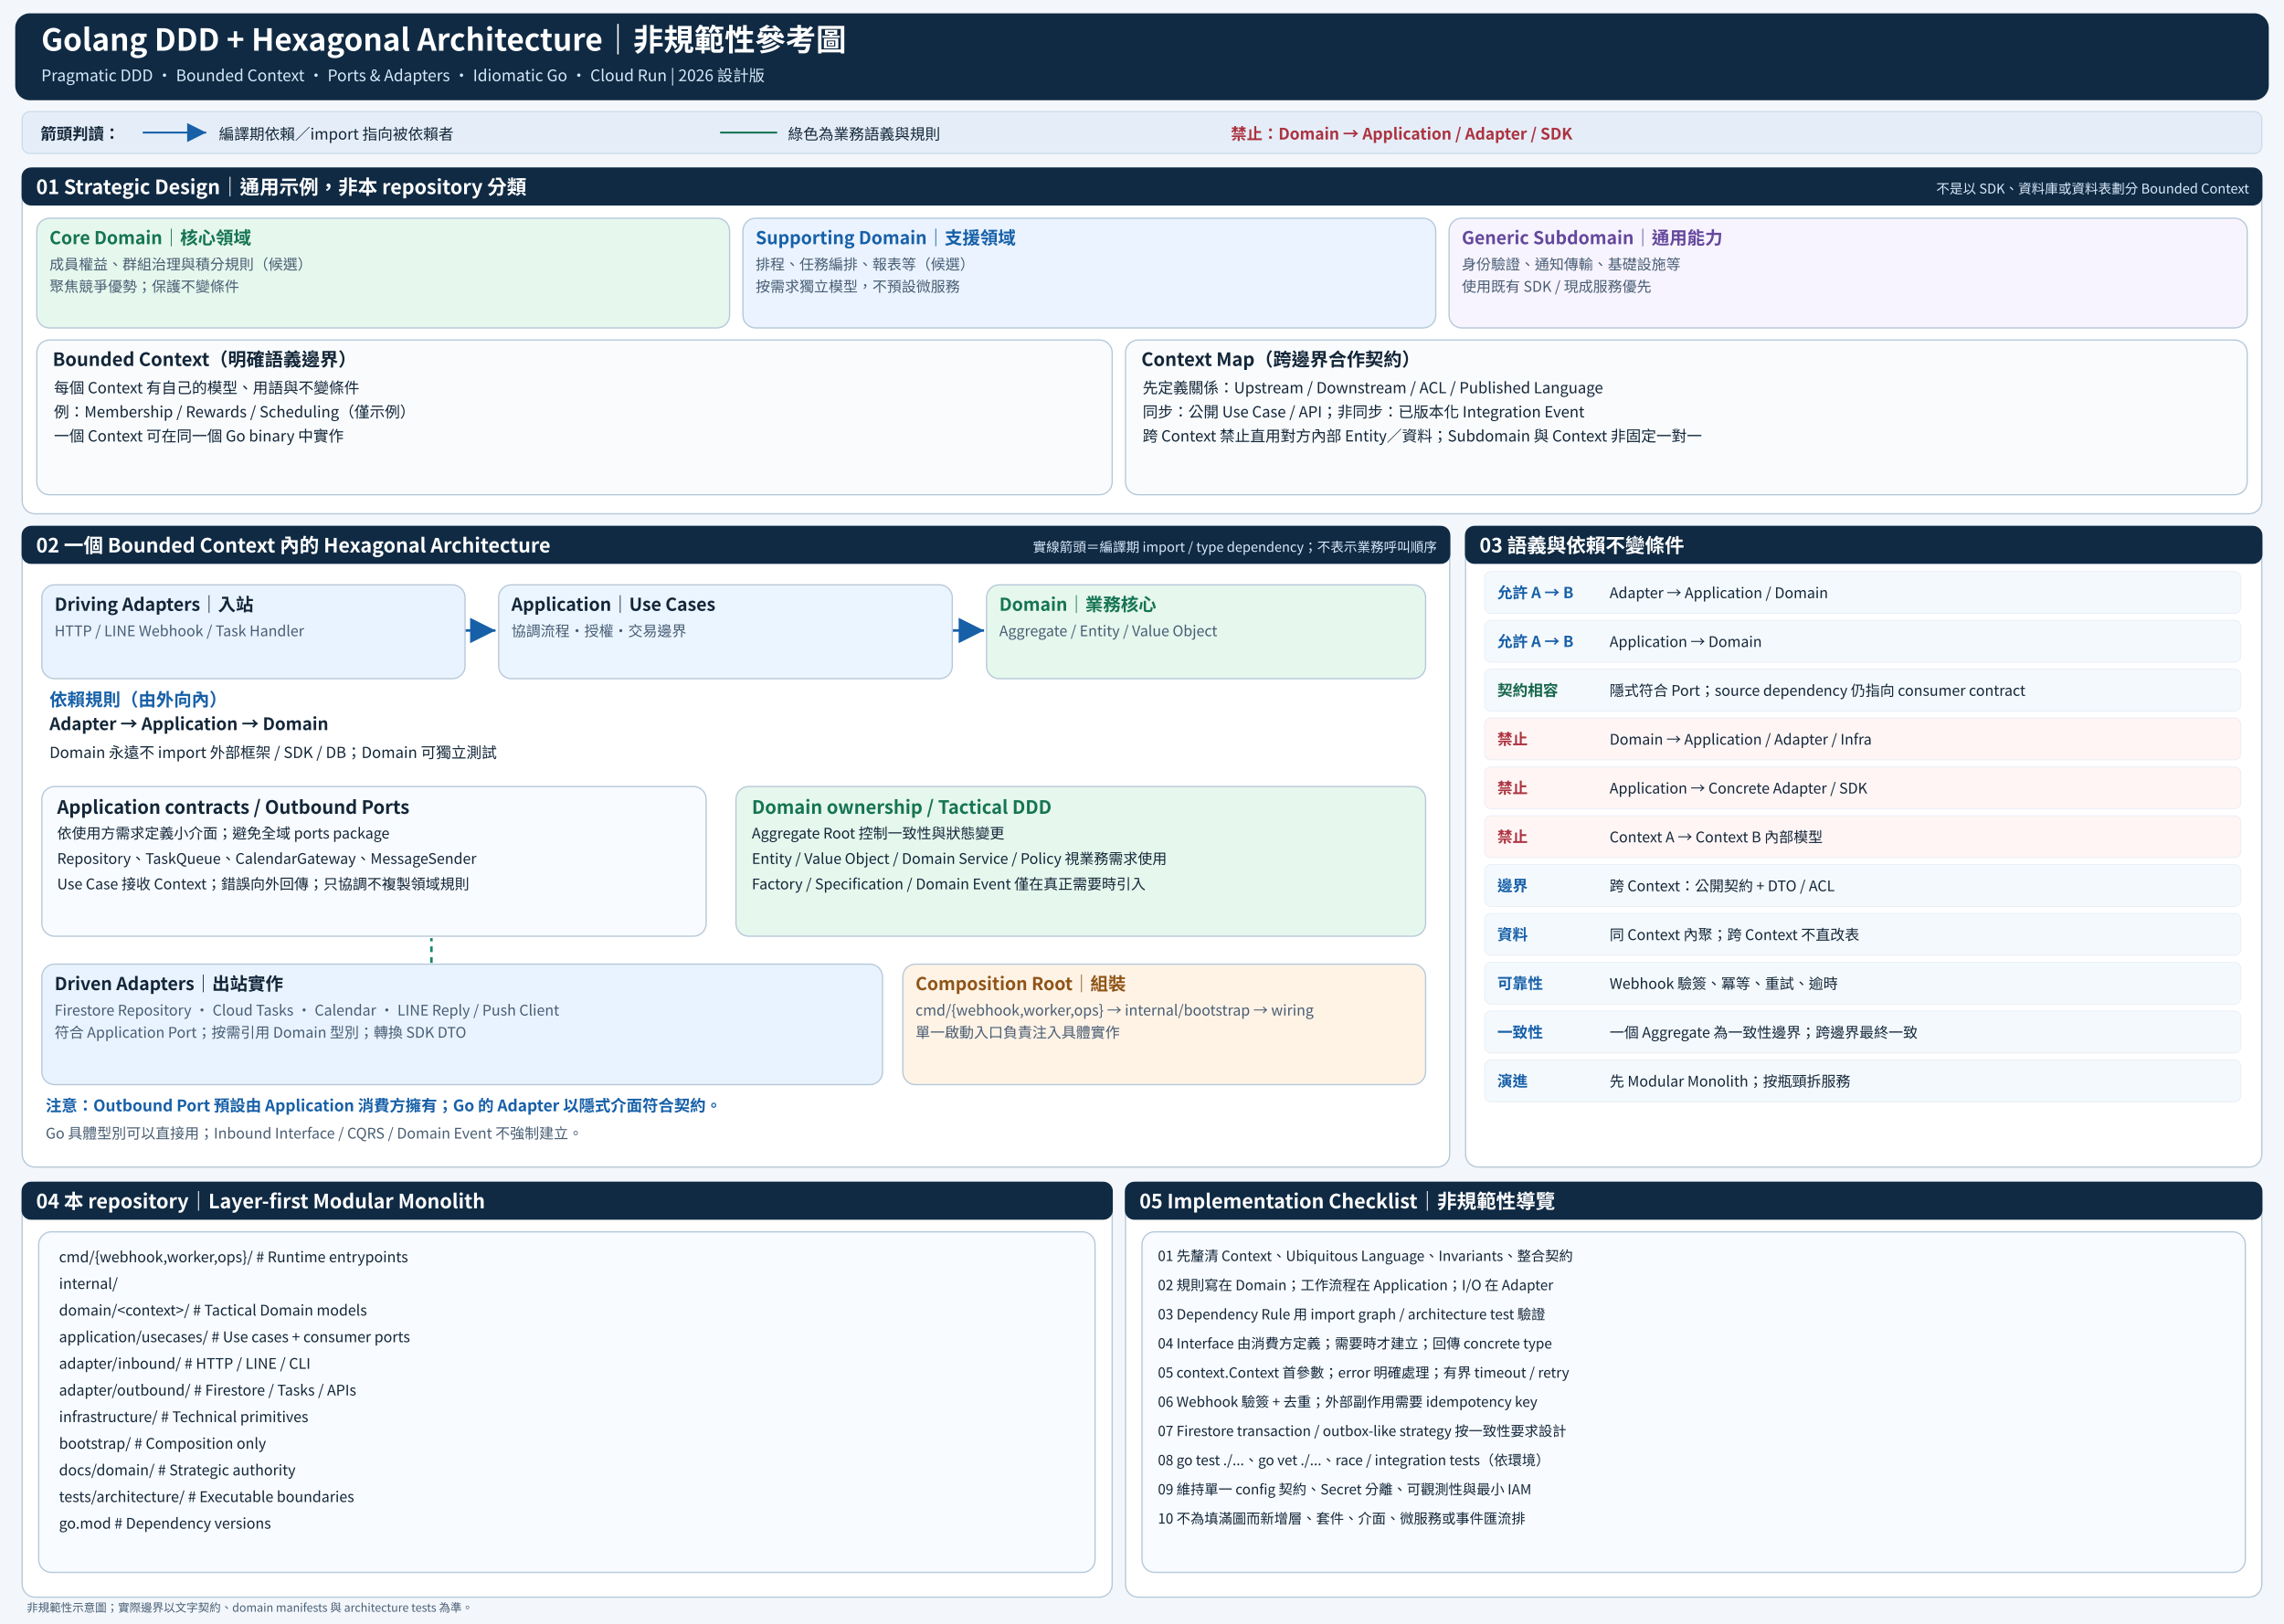
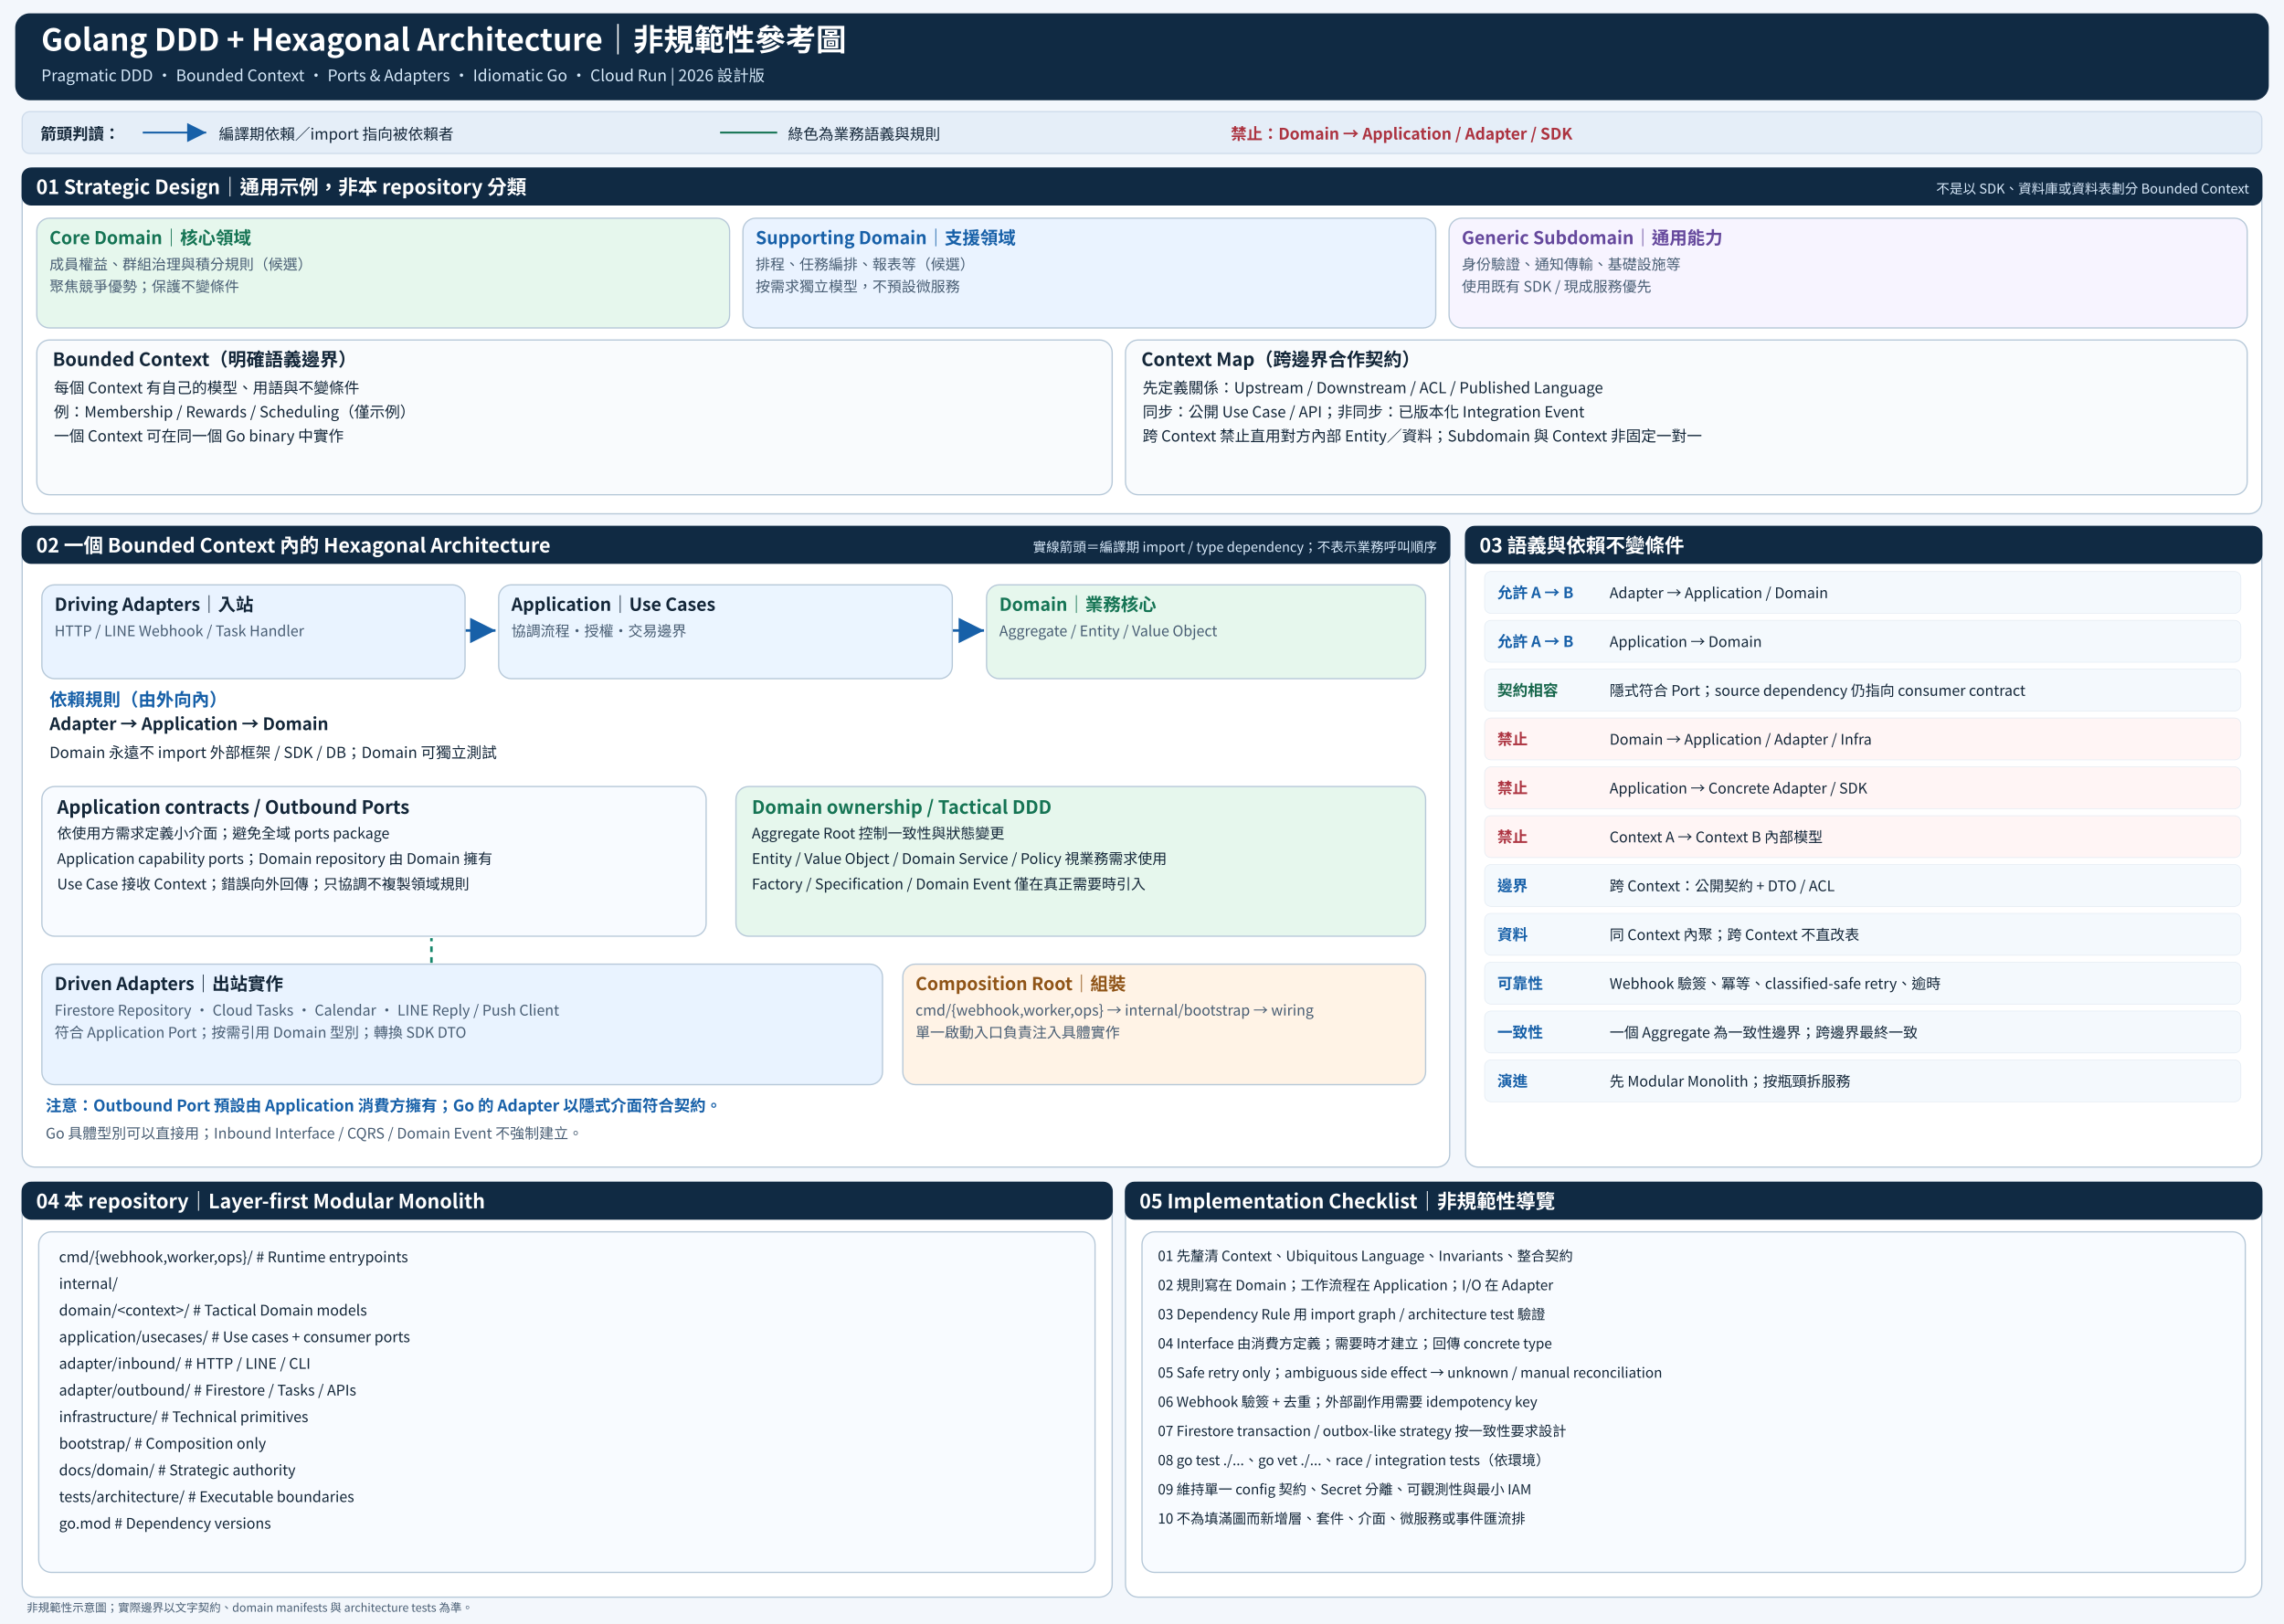
- <svg xmlns="http://www.w3.org/2000/svg" xml:lang="zh-Hant" aria-label="Go DDD 與 Hexagonal Architecture 非規範性參考圖" role="img" baseProfile="full" height="2560" version="1.1" viewBox="0 0 3600 2560" width="3600">
+ <svg xmlns="http://www.w3.org/2000/svg" xml:lang="zh-Hant" aria-labelledby="architecture-codex-title architecture-codex-desc" role="img" baseProfile="full" height="2560" version="1.1" viewBox="0 0 3600 2560" width="3600">
  <defs>
    <marker id="arr" markerHeight="10" markerWidth="12" orient="auto" refX="10" refY="5">
      <path d="M0 0 L10 5 L0 10 Z" fill="#1760A8" />
    </marker>
  </defs>
  <rect fill="#F3F7FC" height="2560" width="3600" x="0" y="0" />
  <rect fill="#102A43" height="135" rx="22" ry="22" stroke="#102A43" stroke-width="2" width="3550" x="25" y="22" />
  <text fill="white" font-family="Noto Sans CJK TC, Noto Sans, sans-serif" font-size="48" font-weight="700" text-anchor="start" x="65" y="80">Golang DDD + Hexagonal Architecture｜非規範性參考圖</text>
  <text fill="#D6E9FA" font-family="Noto Sans CJK TC, Noto Sans, sans-serif" font-size="25" font-weight="400" text-anchor="start" x="65" y="128">Pragmatic DDD · Bounded Context · Ports &amp; Adapters · Idiomatic Go · Cloud Run  |  2026 設計版</text>
  <rect fill="#E5EEF8" height="66" rx="12" ry="12" stroke="#CFDCEB" stroke-width="2" width="3530" x="35" y="176" />
  <text fill="#132638" font-family="Noto Sans CJK TC, Noto Sans, sans-serif" font-size="25" font-weight="700" text-anchor="start" x="64" y="220">箭頭判讀：</text>
  <line fill="none" marker-end="url(#arr)" stroke="#1760A8" stroke-width="3" x1="225" x2="325" y1="209" y2="209" />
  <text fill="#132638" font-family="Noto Sans CJK TC, Noto Sans, sans-serif" font-size="24" font-weight="400" text-anchor="start" x="345" y="220">編譯期依賴／import 指向被依賴者</text>
  <line fill="none" stroke="#157454" stroke-width="3" x1="1135" x2="1225" y1="209" y2="209" />
  <text fill="#132638" font-family="Noto Sans CJK TC, Noto Sans, sans-serif" font-size="24" font-weight="400" text-anchor="start" x="1242" y="220">綠色為業務語義與規則</text>
  <text fill="#AC3340" font-family="Noto Sans CJK TC, Noto Sans, sans-serif" font-size="25" font-weight="700" text-anchor="start" x="1940" y="220">禁止：Domain → Application / Adapter / SDK</text>
  <rect fill="white" height="545" rx="20" ry="20" stroke="#B6C8D8" stroke-width="2" width="3530" x="35" y="265" />
  <rect fill="#102A43" height="58" rx="14" ry="14" stroke="#102A43" stroke-width="2" width="3530" x="35" y="265" />
  <text fill="white" font-family="Noto Sans CJK TC, Noto Sans, sans-serif" font-size="31" font-weight="700" text-anchor="start" x="57" y="306">01  Strategic Design｜通用示例，非本 repository 分類</text>
  <text fill="#D9EAFB" font-family="Noto Sans CJK TC, Noto Sans, sans-serif" font-size="21" font-weight="400" text-anchor="end" x="3545" y="305">不是以 SDK、資料庫或資料表劃分 Bounded Context</text>
  <rect fill="#E6F7ED" height="173" rx="20" ry="20" stroke="#B6C8D8" stroke-width="2" width="1092" x="58" y="344" />
  <text fill="#157454" font-family="Noto Sans CJK TC, Noto Sans, sans-serif" font-size="28" font-weight="700" text-anchor="start" x="78" y="385">Core Domain｜核心領域</text>
  <text fill="#485D73" font-family="Noto Sans CJK TC, Noto Sans, sans-serif" font-size="23" font-weight="400" text-anchor="start" x="78" y="425">成員權益、群組治理與積分規則（候選）</text>
  <text fill="#485D73" font-family="Noto Sans CJK TC, Noto Sans, sans-serif" font-size="23" font-weight="400" text-anchor="start" x="78" y="460">聚焦競爭優勢；保護不變條件</text>
  <rect fill="#EAF3FF" height="173" rx="20" ry="20" stroke="#B6C8D8" stroke-width="2" width="1092" x="1171" y="344" />
  <text fill="#1760A8" font-family="Noto Sans CJK TC, Noto Sans, sans-serif" font-size="28" font-weight="700" text-anchor="start" x="1191" y="385">Supporting Domain｜支援領域</text>
  <text fill="#485D73" font-family="Noto Sans CJK TC, Noto Sans, sans-serif" font-size="23" font-weight="400" text-anchor="start" x="1191" y="425">排程、任務編排、報表等（候選）</text>
  <text fill="#485D73" font-family="Noto Sans CJK TC, Noto Sans, sans-serif" font-size="23" font-weight="400" text-anchor="start" x="1191" y="460">按需求獨立模型，不預設微服務</text>
  <rect fill="#F7F4FF" height="173" rx="20" ry="20" stroke="#B6C8D8" stroke-width="2" width="1258" x="2284" y="344" />
  <text fill="#65489C" font-family="Noto Sans CJK TC, Noto Sans, sans-serif" font-size="28" font-weight="700" text-anchor="start" x="2304" y="385">Generic Subdomain｜通用能力</text>
  <text fill="#485D73" font-family="Noto Sans CJK TC, Noto Sans, sans-serif" font-size="23" font-weight="400" text-anchor="start" x="2304" y="425">身份驗證、通知傳輸、基礎設施等</text>
  <text fill="#485D73" font-family="Noto Sans CJK TC, Noto Sans, sans-serif" font-size="23" font-weight="400" text-anchor="start" x="2304" y="460">使用既有 SDK / 現成服務優先</text>
  <rect fill="#F9FBFD" height="244" rx="20" ry="20" stroke="#B6C8D8" stroke-width="2" width="1695" x="58" y="536" />
  <text fill="#132638" font-family="Noto Sans CJK TC, Noto Sans, sans-serif" font-size="29" font-weight="700" text-anchor="start" x="83" y="577">Bounded Context（明確語義邊界）</text>
  <text fill="#132638" font-family="Noto Sans CJK TC, Noto Sans, sans-serif" font-size="24" font-weight="400" text-anchor="start" x="85" y="620">每個 Context 有自己的模型、用語與不變條件</text>
  <text fill="#132638" font-family="Noto Sans CJK TC, Noto Sans, sans-serif" font-size="24" font-weight="400" text-anchor="start" x="85" y="658">例：Membership / Rewards / Scheduling（僅示例）</text>
  <text fill="#132638" font-family="Noto Sans CJK TC, Noto Sans, sans-serif" font-size="24" font-weight="400" text-anchor="start" x="85" y="696">一個 Context 可在同一個 Go binary 中實作</text>
  <rect fill="#F9FBFD" height="244" rx="20" ry="20" stroke="#B6C8D8" stroke-width="2" width="1768" x="1774" y="536" />
  <text fill="#132638" font-family="Noto Sans CJK TC, Noto Sans, sans-serif" font-size="29" font-weight="700" text-anchor="start" x="1799" y="577">Context Map（跨邊界合作契約）</text>
  <text fill="#132638" font-family="Noto Sans CJK TC, Noto Sans, sans-serif" font-size="24" font-weight="400" text-anchor="start" x="1801" y="620">先定義關係：Upstream / Downstream / ACL / Published Language</text>
  <text fill="#132638" font-family="Noto Sans CJK TC, Noto Sans, sans-serif" font-size="24" font-weight="400" text-anchor="start" x="1801" y="658">同步：公開 Use Case / API；非同步：已版本化 Integration Event</text>
  <text fill="#132638" font-family="Noto Sans CJK TC, Noto Sans, sans-serif" font-size="24" font-weight="400" text-anchor="start" x="1801" y="696">跨 Context 禁止直用對方內部 Entity／資料；Subdomain 與 Context 非固定一對一</text>
  <rect fill="white" height="1010" rx="20" ry="20" stroke="#B6C8D8" stroke-width="2" width="2250" x="35" y="830" />
  <rect fill="#102A43" height="58" rx="14" ry="14" stroke="#102A43" stroke-width="2" width="2250" x="35" y="830" />
  <text fill="white" font-family="Noto Sans CJK TC, Noto Sans, sans-serif" font-size="31" font-weight="700" text-anchor="start" x="57" y="871">02  一個 Bounded Context 內的 Hexagonal Architecture</text>
  <text fill="#D9EAFB" font-family="Noto Sans CJK TC, Noto Sans, sans-serif" font-size="21" font-weight="400" text-anchor="end" x="2265" y="870">實線箭頭＝編譯期 import / type dependency；不表示業務呼叫順序</text>
  <rect fill="#E9F3FF" height="148" rx="20" ry="20" stroke="#B6C8D8" stroke-width="2" width="667" x="66" y="922" />
  <text fill="#132638" font-family="Noto Sans CJK TC, Noto Sans, sans-serif" font-size="28" font-weight="700" text-anchor="start" x="86" y="963">Driving Adapters｜入站</text>
  <text fill="#485D73" font-family="Noto Sans CJK TC, Noto Sans, sans-serif" font-size="23" font-weight="400" text-anchor="start" x="86" y="1003">HTTP / LINE Webhook / Task Handler</text>
  <rect fill="#EBF5FF" height="148" rx="20" ry="20" stroke="#B6C8D8" stroke-width="2" width="715" x="786" y="922" />
  <text fill="#132638" font-family="Noto Sans CJK TC, Noto Sans, sans-serif" font-size="28" font-weight="700" text-anchor="start" x="806" y="963">Application｜Use Cases</text>
  <text fill="#485D73" font-family="Noto Sans CJK TC, Noto Sans, sans-serif" font-size="23" font-weight="400" text-anchor="start" x="806" y="1003">協調流程・授權・交易邊界</text>
  <rect fill="#E6F7ED" height="148" rx="20" ry="20" stroke="#B6C8D8" stroke-width="2" width="692" x="1555" y="922" />
  <text fill="#157454" font-family="Noto Sans CJK TC, Noto Sans, sans-serif" font-size="28" font-weight="700" text-anchor="start" x="1575" y="963">Domain｜業務核心</text>
  <text fill="#485D73" font-family="Noto Sans CJK TC, Noto Sans, sans-serif" font-size="23" font-weight="400" text-anchor="start" x="1575" y="1003">Aggregate / Entity / Value Object</text>
  <path d="M 734,994 L 781,994" fill="none" marker-end="url(#arr)" stroke="#1760A8" stroke-dasharray="none" stroke-width="4" />
  <path d="M 1502,994 L 1551,994" fill="none" marker-end="url(#arr)" stroke="#1760A8" stroke-dasharray="none" stroke-width="4" />
  <text fill="#1760A8" font-family="Noto Sans CJK TC, Noto Sans, sans-serif" font-size="28" font-weight="700" text-anchor="start" x="78" y="1113">依賴規則（由外向內）</text>
  <text fill="#132638" font-family="Noto Sans CJK TC, Noto Sans, sans-serif" font-size="27" font-weight="700" text-anchor="start" x="78" y="1151">Adapter → Application → Domain</text>
  <text fill="#132638" font-family="Noto Sans CJK TC, Noto Sans, sans-serif" font-size="24" font-weight="400" text-anchor="start" x="78" y="1195">Domain 永遠不 import 外部框架 / SDK / DB；Domain 可獨立測試</text>
  <rect fill="#F8FBFF" height="236" rx="20" ry="20" stroke="#B6C8D8" stroke-width="2" width="1047" x="66" y="1240" />
  <text fill="#132638" font-family="Noto Sans CJK TC, Noto Sans, sans-serif" font-size="29" font-weight="700" text-anchor="start" x="90" y="1283">Application contracts / Outbound Ports</text>
  <text fill="#132638" font-family="Noto Sans CJK TC, Noto Sans, sans-serif" font-size="23" font-weight="400" text-anchor="start" x="90" y="1322">依使用方需求定義小介面；避免全域 ports package</text>
-   <text fill="#132638" font-family="Noto Sans CJK TC, Noto Sans, sans-serif" font-size="23" font-weight="400" text-anchor="start" x="90" y="1362">Repository、TaskQueue、CalendarGateway、MessageSender</text>
+   <text fill="#132638" font-family="Noto Sans CJK TC, Noto Sans, sans-serif" font-size="23" font-weight="400" text-anchor="start" x="90" y="1362">Application capability ports；Domain repository 由 Domain 擁有</text>
  <text fill="#132638" font-family="Noto Sans CJK TC, Noto Sans, sans-serif" font-size="23" font-weight="400" text-anchor="start" x="90" y="1402">Use Case 接收 Context；錯誤向外回傳；只協調不複製領域規則</text>
  <rect fill="#E6F7ED" height="236" rx="20" ry="20" stroke="#B6C8D8" stroke-width="2" width="1087" x="1160" y="1240" />
  <text fill="#157454" font-family="Noto Sans CJK TC, Noto Sans, sans-serif" font-size="29" font-weight="700" text-anchor="start" x="1185" y="1283">Domain ownership / Tactical DDD</text>
  <text fill="#132638" font-family="Noto Sans CJK TC, Noto Sans, sans-serif" font-size="23" font-weight="400" text-anchor="start" x="1185" y="1322">Aggregate Root 控制一致性與狀態變更</text>
  <text fill="#132638" font-family="Noto Sans CJK TC, Noto Sans, sans-serif" font-size="23" font-weight="400" text-anchor="start" x="1185" y="1362">Entity / Value Object / Domain Service / Policy 視業務需求使用</text>
  <text fill="#132638" font-family="Noto Sans CJK TC, Noto Sans, sans-serif" font-size="23" font-weight="400" text-anchor="start" x="1185" y="1402">Factory / Specification / Domain Event 僅在真正需要時引入</text>
  <rect fill="#E9F3FF" height="190" rx="20" ry="20" stroke="#B6C8D8" stroke-width="2" width="1325" x="66" y="1520" />
  <text fill="#132638" font-family="Noto Sans CJK TC, Noto Sans, sans-serif" font-size="28" font-weight="700" text-anchor="start" x="86" y="1561">Driven Adapters｜出站實作</text>
  <text fill="#485D73" font-family="Noto Sans CJK TC, Noto Sans, sans-serif" font-size="23" font-weight="400" text-anchor="start" x="86" y="1601">Firestore Repository · Cloud Tasks · Calendar · LINE Reply / Push Client</text>
  <text fill="#485D73" font-family="Noto Sans CJK TC, Noto Sans, sans-serif" font-size="23" font-weight="400" text-anchor="start" x="86" y="1636">符合 Application Port；按需引用 Domain 型別；轉換 SDK DTO</text>
  <rect fill="#FFF3E6" height="190" rx="20" ry="20" stroke="#B6C8D8" stroke-width="2" width="824" x="1423" y="1520" />
  <text fill="#8F5417" font-family="Noto Sans CJK TC, Noto Sans, sans-serif" font-size="28" font-weight="700" text-anchor="start" x="1443" y="1561">Composition Root｜組裝</text>
  <text fill="#485D73" font-family="Noto Sans CJK TC, Noto Sans, sans-serif" font-size="23" font-weight="400" text-anchor="start" x="1443" y="1601">cmd/{webhook,worker,ops} → internal/bootstrap → wiring</text>
  <text fill="#485D73" font-family="Noto Sans CJK TC, Noto Sans, sans-serif" font-size="23" font-weight="400" text-anchor="start" x="1443" y="1636">單一啟動入口負責注入具體實作</text>
  <path d="M 680,1518 L 680,1479" fill="none" stroke="#16866b" stroke-dasharray="9 8" stroke-width="4" />
  <text fill="#1760A8" font-family="Noto Sans CJK TC, Noto Sans, sans-serif" font-size="25" font-weight="700" text-anchor="start" x="72" y="1752">注意：Outbound Port 預設由 Application 消費方擁有；Go 的 Adapter 以隱式介面符合契約。</text>
  <text fill="#485D73" font-family="Noto Sans CJK TC, Noto Sans, sans-serif" font-size="23" font-weight="400" text-anchor="start" x="72" y="1795">Go 具體型別可以直接用；Inbound Interface / CQRS / Domain Event 不強制建立。</text>
  <rect fill="white" height="1010" rx="20" ry="20" stroke="#B6C8D8" stroke-width="2" width="1255" x="2310" y="830" />
  <rect fill="#102A43" height="58" rx="14" ry="14" stroke="#102A43" stroke-width="2" width="1255" x="2310" y="830" />
  <text fill="white" font-family="Noto Sans CJK TC, Noto Sans, sans-serif" font-size="31" font-weight="700" text-anchor="start" x="2332" y="871">03  語義與依賴不變條件</text>
  <rect fill="#F4F9FD" height="66" rx="10" ry="10" stroke="#E2EAF2" stroke-width="1" width="1192" x="2340" y="901" />
  <text fill="#1760A8" font-family="Noto Sans CJK TC, Noto Sans, sans-serif" font-size="24" font-weight="700" text-anchor="start" x="2360" y="943">允許 A → B</text>
  <text fill="#132638" font-family="Noto Sans CJK TC, Noto Sans, sans-serif" font-size="23" font-weight="400" text-anchor="start" x="2537" y="943">Adapter → Application / Domain</text>
  <rect fill="#F4F9FD" height="66" rx="10" ry="10" stroke="#E2EAF2" stroke-width="1" width="1192" x="2340" y="978" />
  <text fill="#1760A8" font-family="Noto Sans CJK TC, Noto Sans, sans-serif" font-size="24" font-weight="700" text-anchor="start" x="2360" y="1020">允許 A → B</text>
  <text fill="#132638" font-family="Noto Sans CJK TC, Noto Sans, sans-serif" font-size="23" font-weight="400" text-anchor="start" x="2537" y="1020">Application → Domain</text>
  <rect fill="#F4F9FD" height="66" rx="10" ry="10" stroke="#E2EAF2" stroke-width="1" width="1192" x="2340" y="1055" />
  <text fill="#16664b" font-family="Noto Sans CJK TC, Noto Sans, sans-serif" font-size="24" font-weight="700" text-anchor="start" x="2360" y="1097">契約相容</text>
  <text fill="#132638" font-family="Noto Sans CJK TC, Noto Sans, sans-serif" font-size="23" font-weight="400" text-anchor="start" x="2537" y="1097">隱式符合 Port；source dependency 仍指向 consumer contract</text>
  <rect fill="#FFF5F5" height="66" rx="10" ry="10" stroke="#E2EAF2" stroke-width="1" width="1192" x="2340" y="1132" />
  <text fill="#AC3340" font-family="Noto Sans CJK TC, Noto Sans, sans-serif" font-size="24" font-weight="700" text-anchor="start" x="2360" y="1174">禁止</text>
  <text fill="#132638" font-family="Noto Sans CJK TC, Noto Sans, sans-serif" font-size="23" font-weight="400" text-anchor="start" x="2537" y="1174">Domain → Application / Adapter / Infra</text>
  <rect fill="#FFF5F5" height="66" rx="10" ry="10" stroke="#E2EAF2" stroke-width="1" width="1192" x="2340" y="1209" />
  <text fill="#AC3340" font-family="Noto Sans CJK TC, Noto Sans, sans-serif" font-size="24" font-weight="700" text-anchor="start" x="2360" y="1251">禁止</text>
  <text fill="#132638" font-family="Noto Sans CJK TC, Noto Sans, sans-serif" font-size="23" font-weight="400" text-anchor="start" x="2537" y="1251">Application → Concrete Adapter / SDK</text>
  <rect fill="#FFF5F5" height="66" rx="10" ry="10" stroke="#E2EAF2" stroke-width="1" width="1192" x="2340" y="1286" />
  <text fill="#AC3340" font-family="Noto Sans CJK TC, Noto Sans, sans-serif" font-size="24" font-weight="700" text-anchor="start" x="2360" y="1328">禁止</text>
  <text fill="#132638" font-family="Noto Sans CJK TC, Noto Sans, sans-serif" font-size="23" font-weight="400" text-anchor="start" x="2537" y="1328">Context A → Context B 內部模型</text>
  <rect fill="#F4F9FD" height="66" rx="10" ry="10" stroke="#E2EAF2" stroke-width="1" width="1192" x="2340" y="1363" />
  <text fill="#1760A8" font-family="Noto Sans CJK TC, Noto Sans, sans-serif" font-size="24" font-weight="700" text-anchor="start" x="2360" y="1405">邊界</text>
  <text fill="#132638" font-family="Noto Sans CJK TC, Noto Sans, sans-serif" font-size="23" font-weight="400" text-anchor="start" x="2537" y="1405">跨 Context：公開契約 + DTO / ACL</text>
  <rect fill="#F4F9FD" height="66" rx="10" ry="10" stroke="#E2EAF2" stroke-width="1" width="1192" x="2340" y="1440" />
  <text fill="#1760A8" font-family="Noto Sans CJK TC, Noto Sans, sans-serif" font-size="24" font-weight="700" text-anchor="start" x="2360" y="1482">資料</text>
  <text fill="#132638" font-family="Noto Sans CJK TC, Noto Sans, sans-serif" font-size="23" font-weight="400" text-anchor="start" x="2537" y="1482">同 Context 內聚；跨 Context 不直改表</text>
  <rect fill="#F4F9FD" height="66" rx="10" ry="10" stroke="#E2EAF2" stroke-width="1" width="1192" x="2340" y="1517" />
  <text fill="#1760A8" font-family="Noto Sans CJK TC, Noto Sans, sans-serif" font-size="24" font-weight="700" text-anchor="start" x="2360" y="1559">可靠性</text>
-   <text fill="#132638" font-family="Noto Sans CJK TC, Noto Sans, sans-serif" font-size="23" font-weight="400" text-anchor="start" x="2537" y="1559">Webhook 驗簽、冪等、重試、逾時</text>
+   <text fill="#132638" font-family="Noto Sans CJK TC, Noto Sans, sans-serif" font-size="23" font-weight="400" text-anchor="start" x="2537" y="1559">Webhook 驗簽、冪等、classified-safe retry、逾時</text>
  <rect fill="#F4F9FD" height="66" rx="10" ry="10" stroke="#E2EAF2" stroke-width="1" width="1192" x="2340" y="1594" />
  <text fill="#1760A8" font-family="Noto Sans CJK TC, Noto Sans, sans-serif" font-size="24" font-weight="700" text-anchor="start" x="2360" y="1636">一致性</text>
  <text fill="#132638" font-family="Noto Sans CJK TC, Noto Sans, sans-serif" font-size="23" font-weight="400" text-anchor="start" x="2537" y="1636">一個 Aggregate 為一致性邊界；跨邊界最終一致</text>
  <rect fill="#F4F9FD" height="66" rx="10" ry="10" stroke="#E2EAF2" stroke-width="1" width="1192" x="2340" y="1671" />
  <text fill="#1760A8" font-family="Noto Sans CJK TC, Noto Sans, sans-serif" font-size="24" font-weight="700" text-anchor="start" x="2360" y="1713">演進</text>
  <text fill="#132638" font-family="Noto Sans CJK TC, Noto Sans, sans-serif" font-size="23" font-weight="400" text-anchor="start" x="2537" y="1713">先 Modular Monolith；按瓶頸拆服務</text>
  <rect fill="white" height="654" rx="20" ry="20" stroke="#B6C8D8" stroke-width="2" width="1718" x="35" y="1864" />
  <rect fill="#102A43" height="58" rx="14" ry="14" stroke="#102A43" stroke-width="2" width="1718" x="35" y="1864" />
  <text fill="white" font-family="Noto Sans CJK TC, Noto Sans, sans-serif" font-size="31" font-weight="700" text-anchor="start" x="57" y="1905">04  本 repository｜Layer-first Modular Monolith</text>
  <rect fill="#F8FBFF" height="537" rx="20" ry="20" stroke="#B6C8D8" stroke-width="2" width="1665" x="61" y="1942" />
  <text fill="#132638" font-family="Noto Sans CJK TC, Noto Sans, sans-serif" font-size="23" font-weight="400" text-anchor="start" x="93" y="1990">cmd/{webhook,worker,ops}/           # Runtime entrypoints</text>
  <text fill="#132638" font-family="Noto Sans CJK TC, Noto Sans, sans-serif" font-size="23" font-weight="400" text-anchor="start" x="93" y="2032">internal/</text>
  <text fill="#132638" font-family="Noto Sans CJK TC, Noto Sans, sans-serif" font-size="23" font-weight="400" text-anchor="start" x="93" y="2074">  domain/&lt;context&gt;/              # Tactical Domain models</text>
  <text fill="#132638" font-family="Noto Sans CJK TC, Noto Sans, sans-serif" font-size="23" font-weight="400" text-anchor="start" x="93" y="2116">  application/usecases/            # Use cases + consumer ports</text>
  <text fill="#132638" font-family="Noto Sans CJK TC, Noto Sans, sans-serif" font-size="23" font-weight="400" text-anchor="start" x="93" y="2158">  adapter/inbound/                 # HTTP / LINE / CLI</text>
  <text fill="#132638" font-family="Noto Sans CJK TC, Noto Sans, sans-serif" font-size="23" font-weight="400" text-anchor="start" x="93" y="2200">  adapter/outbound/                # Firestore / Tasks / APIs</text>
  <text fill="#132638" font-family="Noto Sans CJK TC, Noto Sans, sans-serif" font-size="23" font-weight="400" text-anchor="start" x="93" y="2242">  infrastructure/                  # Technical primitives</text>
  <text fill="#132638" font-family="Noto Sans CJK TC, Noto Sans, sans-serif" font-size="23" font-weight="400" text-anchor="start" x="93" y="2284">  bootstrap/                       # Composition only</text>
  <text fill="#132638" font-family="Noto Sans CJK TC, Noto Sans, sans-serif" font-size="23" font-weight="400" text-anchor="start" x="93" y="2326">docs/domain/                       # Strategic authority</text>
  <text fill="#132638" font-family="Noto Sans CJK TC, Noto Sans, sans-serif" font-size="23" font-weight="400" text-anchor="start" x="93" y="2368">tests/architecture/                # Executable boundaries</text>
  <text fill="#132638" font-family="Noto Sans CJK TC, Noto Sans, sans-serif" font-size="23" font-weight="400" text-anchor="start" x="93" y="2410">go.mod                              # Dependency versions</text>
  <rect fill="white" height="654" rx="20" ry="20" stroke="#B6C8D8" stroke-width="2" width="1791" x="1774" y="1864" />
  <rect fill="#102A43" height="58" rx="14" ry="14" stroke="#102A43" stroke-width="2" width="1791" x="1774" y="1864" />
  <text fill="white" font-family="Noto Sans CJK TC, Noto Sans, sans-serif" font-size="31" font-weight="700" text-anchor="start" x="1796" y="1905">05  Implementation Checklist｜非規範性導覽</text>
  <rect fill="#F8FBFF" height="537" rx="20" ry="20" stroke="#B6C8D8" stroke-width="2" width="1739" x="1800" y="1942" />
  <text fill="#132638" font-family="Noto Sans CJK TC, Noto Sans, sans-serif" font-size="22" font-weight="400" text-anchor="start" x="1825" y="1988">01  先釐清 Context、Ubiquitous Language、Invariants、整合契約</text>
  <text fill="#132638" font-family="Noto Sans CJK TC, Noto Sans, sans-serif" font-size="22" font-weight="400" text-anchor="start" x="1825" y="2034">02  規則寫在 Domain；工作流程在 Application；I/O 在 Adapter</text>
  <text fill="#132638" font-family="Noto Sans CJK TC, Noto Sans, sans-serif" font-size="22" font-weight="400" text-anchor="start" x="1825" y="2080">03  Dependency Rule 用 import graph / architecture test 驗證</text>
  <text fill="#132638" font-family="Noto Sans CJK TC, Noto Sans, sans-serif" font-size="22" font-weight="400" text-anchor="start" x="1825" y="2126">04  Interface 由消費方定義；需要時才建立；回傳 concrete type</text>
-   <text fill="#132638" font-family="Noto Sans CJK TC, Noto Sans, sans-serif" font-size="22" font-weight="400" text-anchor="start" x="1825" y="2172">05  context.Context 首參數；error 明確處理；有界 timeout / retry</text>
+   <text fill="#132638" font-family="Noto Sans CJK TC, Noto Sans, sans-serif" font-size="22" font-weight="400" text-anchor="start" x="1825" y="2172">05  Safe retry only；ambiguous side effect → unknown / manual reconciliation</text>
  <text fill="#132638" font-family="Noto Sans CJK TC, Noto Sans, sans-serif" font-size="22" font-weight="400" text-anchor="start" x="1825" y="2218">06  Webhook 驗簽 + 去重；外部副作用需要 idempotency key</text>
  <text fill="#132638" font-family="Noto Sans CJK TC, Noto Sans, sans-serif" font-size="22" font-weight="400" text-anchor="start" x="1825" y="2264">07  Firestore transaction / outbox-like strategy 按一致性要求設計</text>
  <text fill="#132638" font-family="Noto Sans CJK TC, Noto Sans, sans-serif" font-size="22" font-weight="400" text-anchor="start" x="1825" y="2310">08  go test ./...、go vet ./...、race / integration tests（依環境）</text>
  <text fill="#132638" font-family="Noto Sans CJK TC, Noto Sans, sans-serif" font-size="22" font-weight="400" text-anchor="start" x="1825" y="2356">09  維持單一 config 契約、Secret 分離、可觀測性與最小 IAM</text>
  <text fill="#132638" font-family="Noto Sans CJK TC, Noto Sans, sans-serif" font-size="22" font-weight="400" text-anchor="start" x="1825" y="2402">10  不為填滿圖而新增層、套件、介面、微服務或事件匯流排</text>
  <text fill="#485D73" font-family="Noto Sans CJK TC, Noto Sans, sans-serif" font-size="18" font-weight="400" text-anchor="start" x="42" y="2541">非規範性示意圖；實際邊界以文字契約、domain manifests 與 architecture tests 為準。</text>
</svg>
